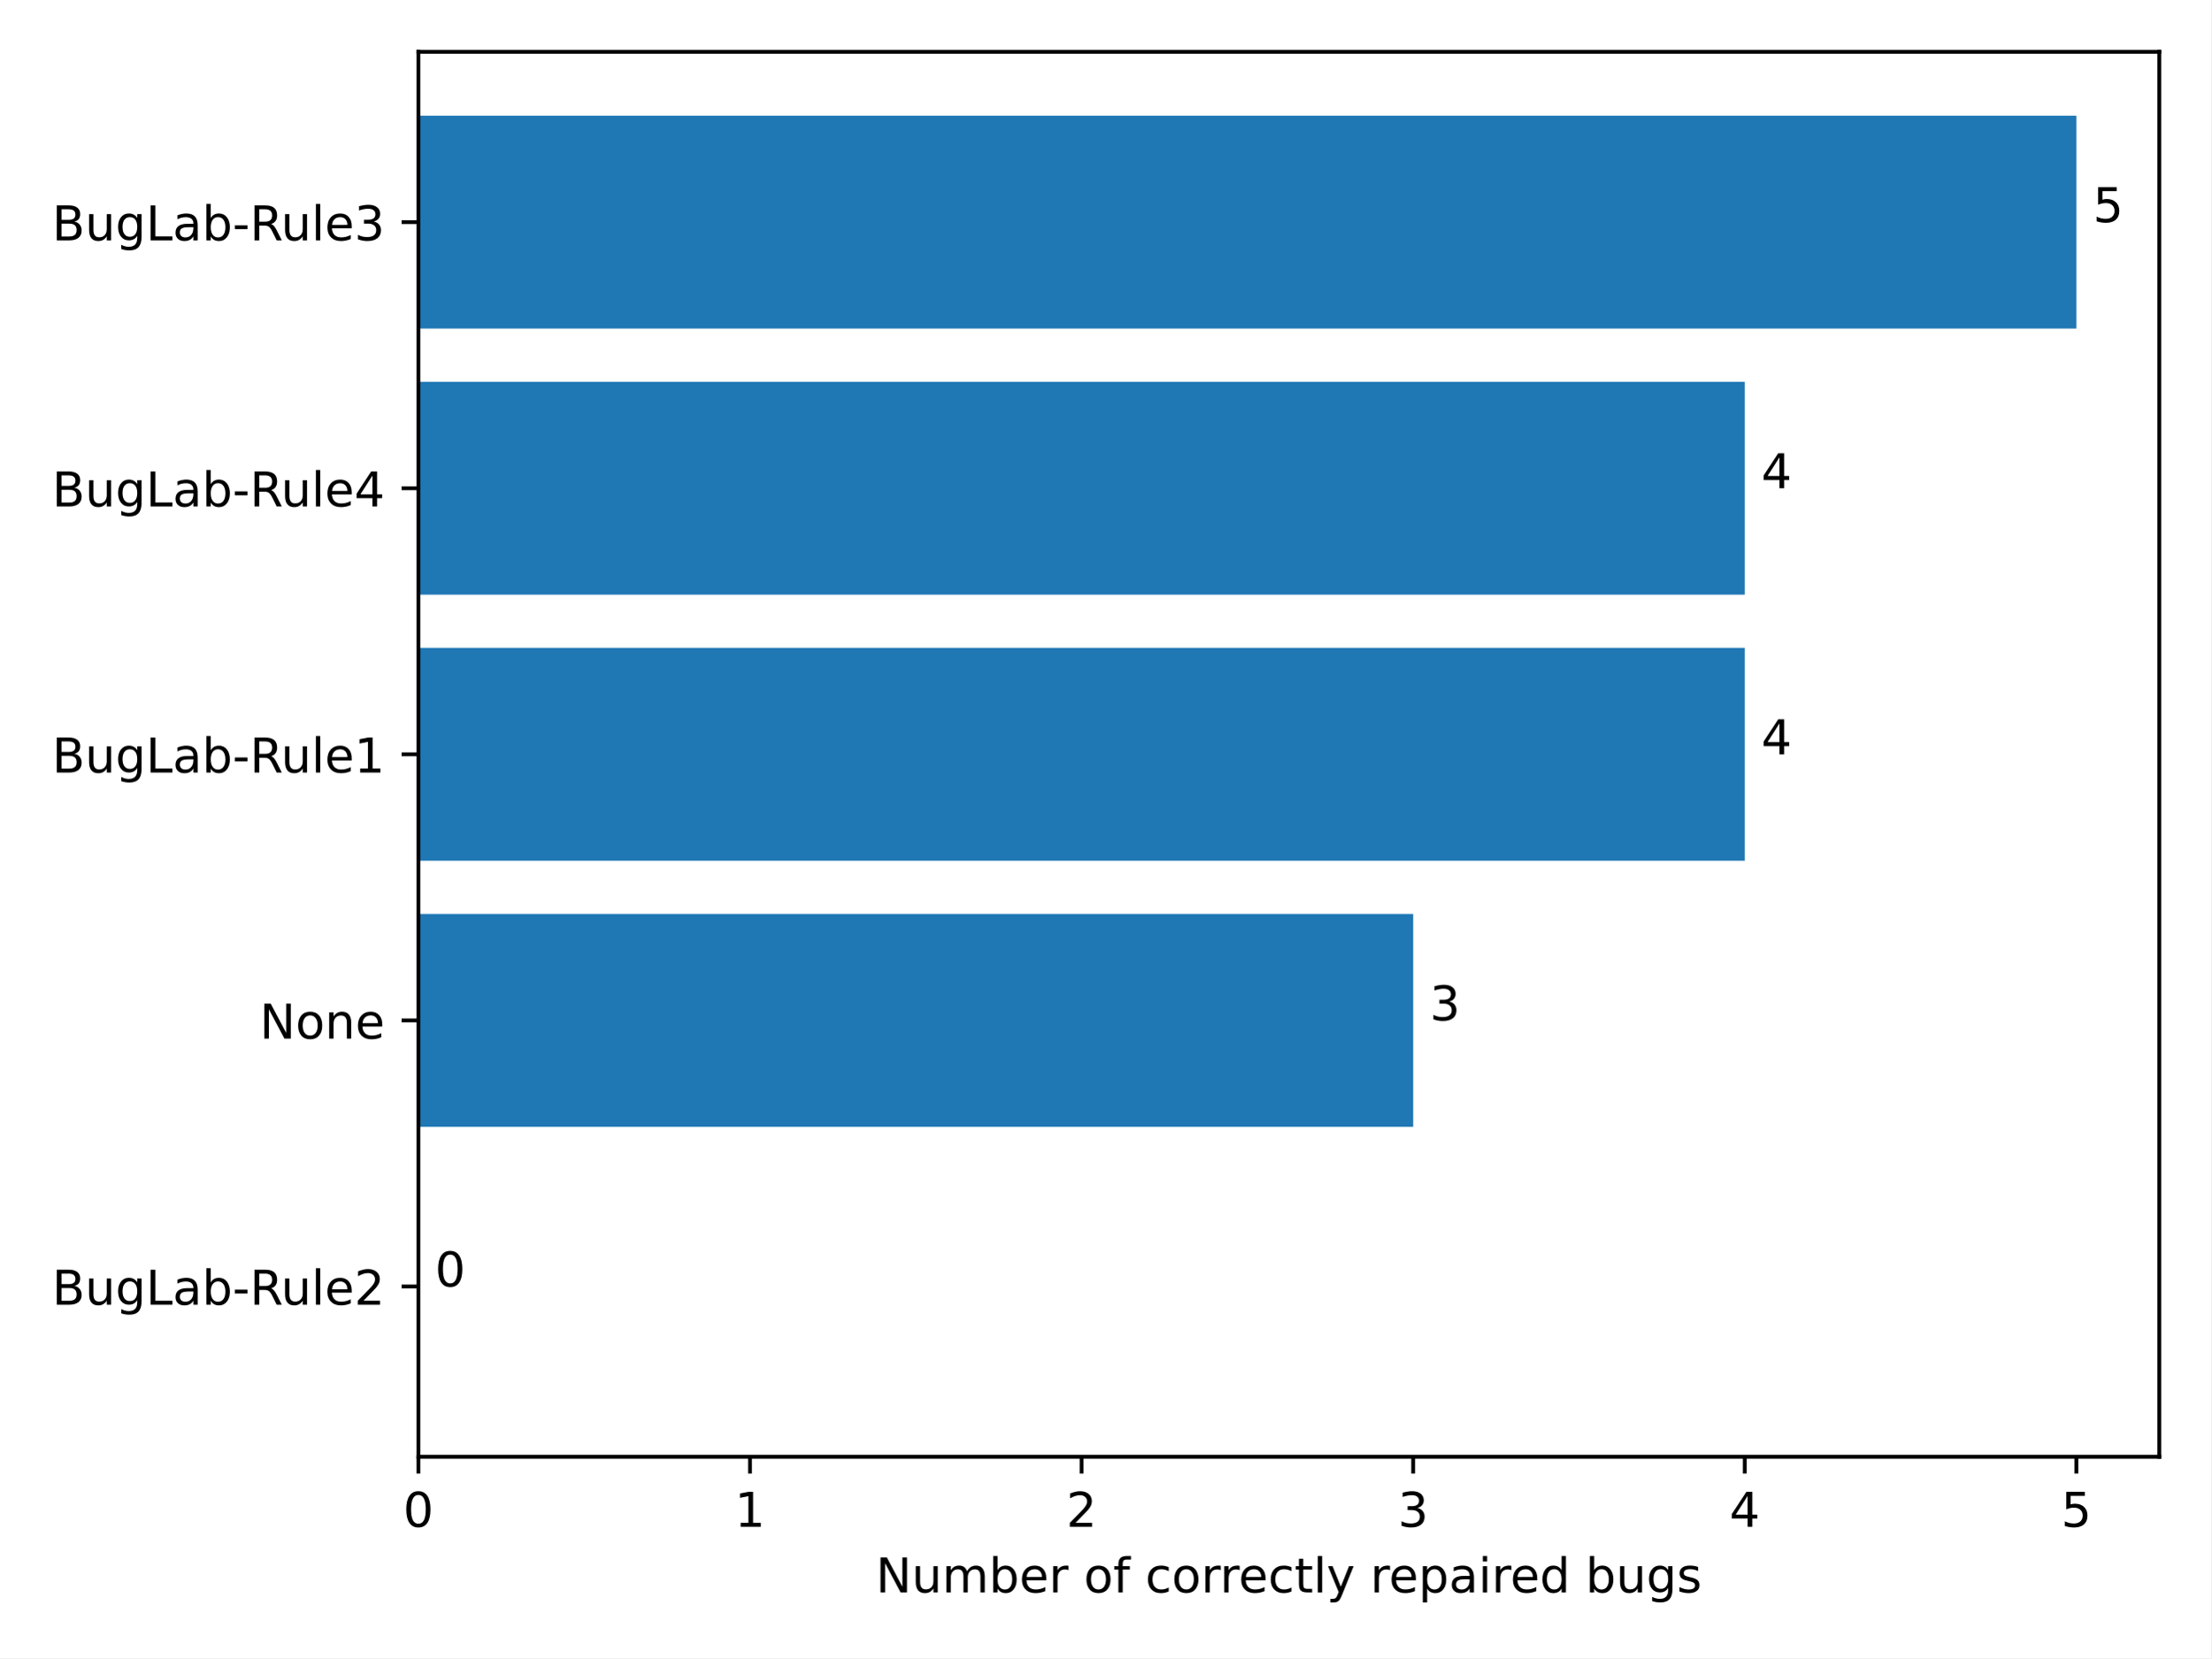
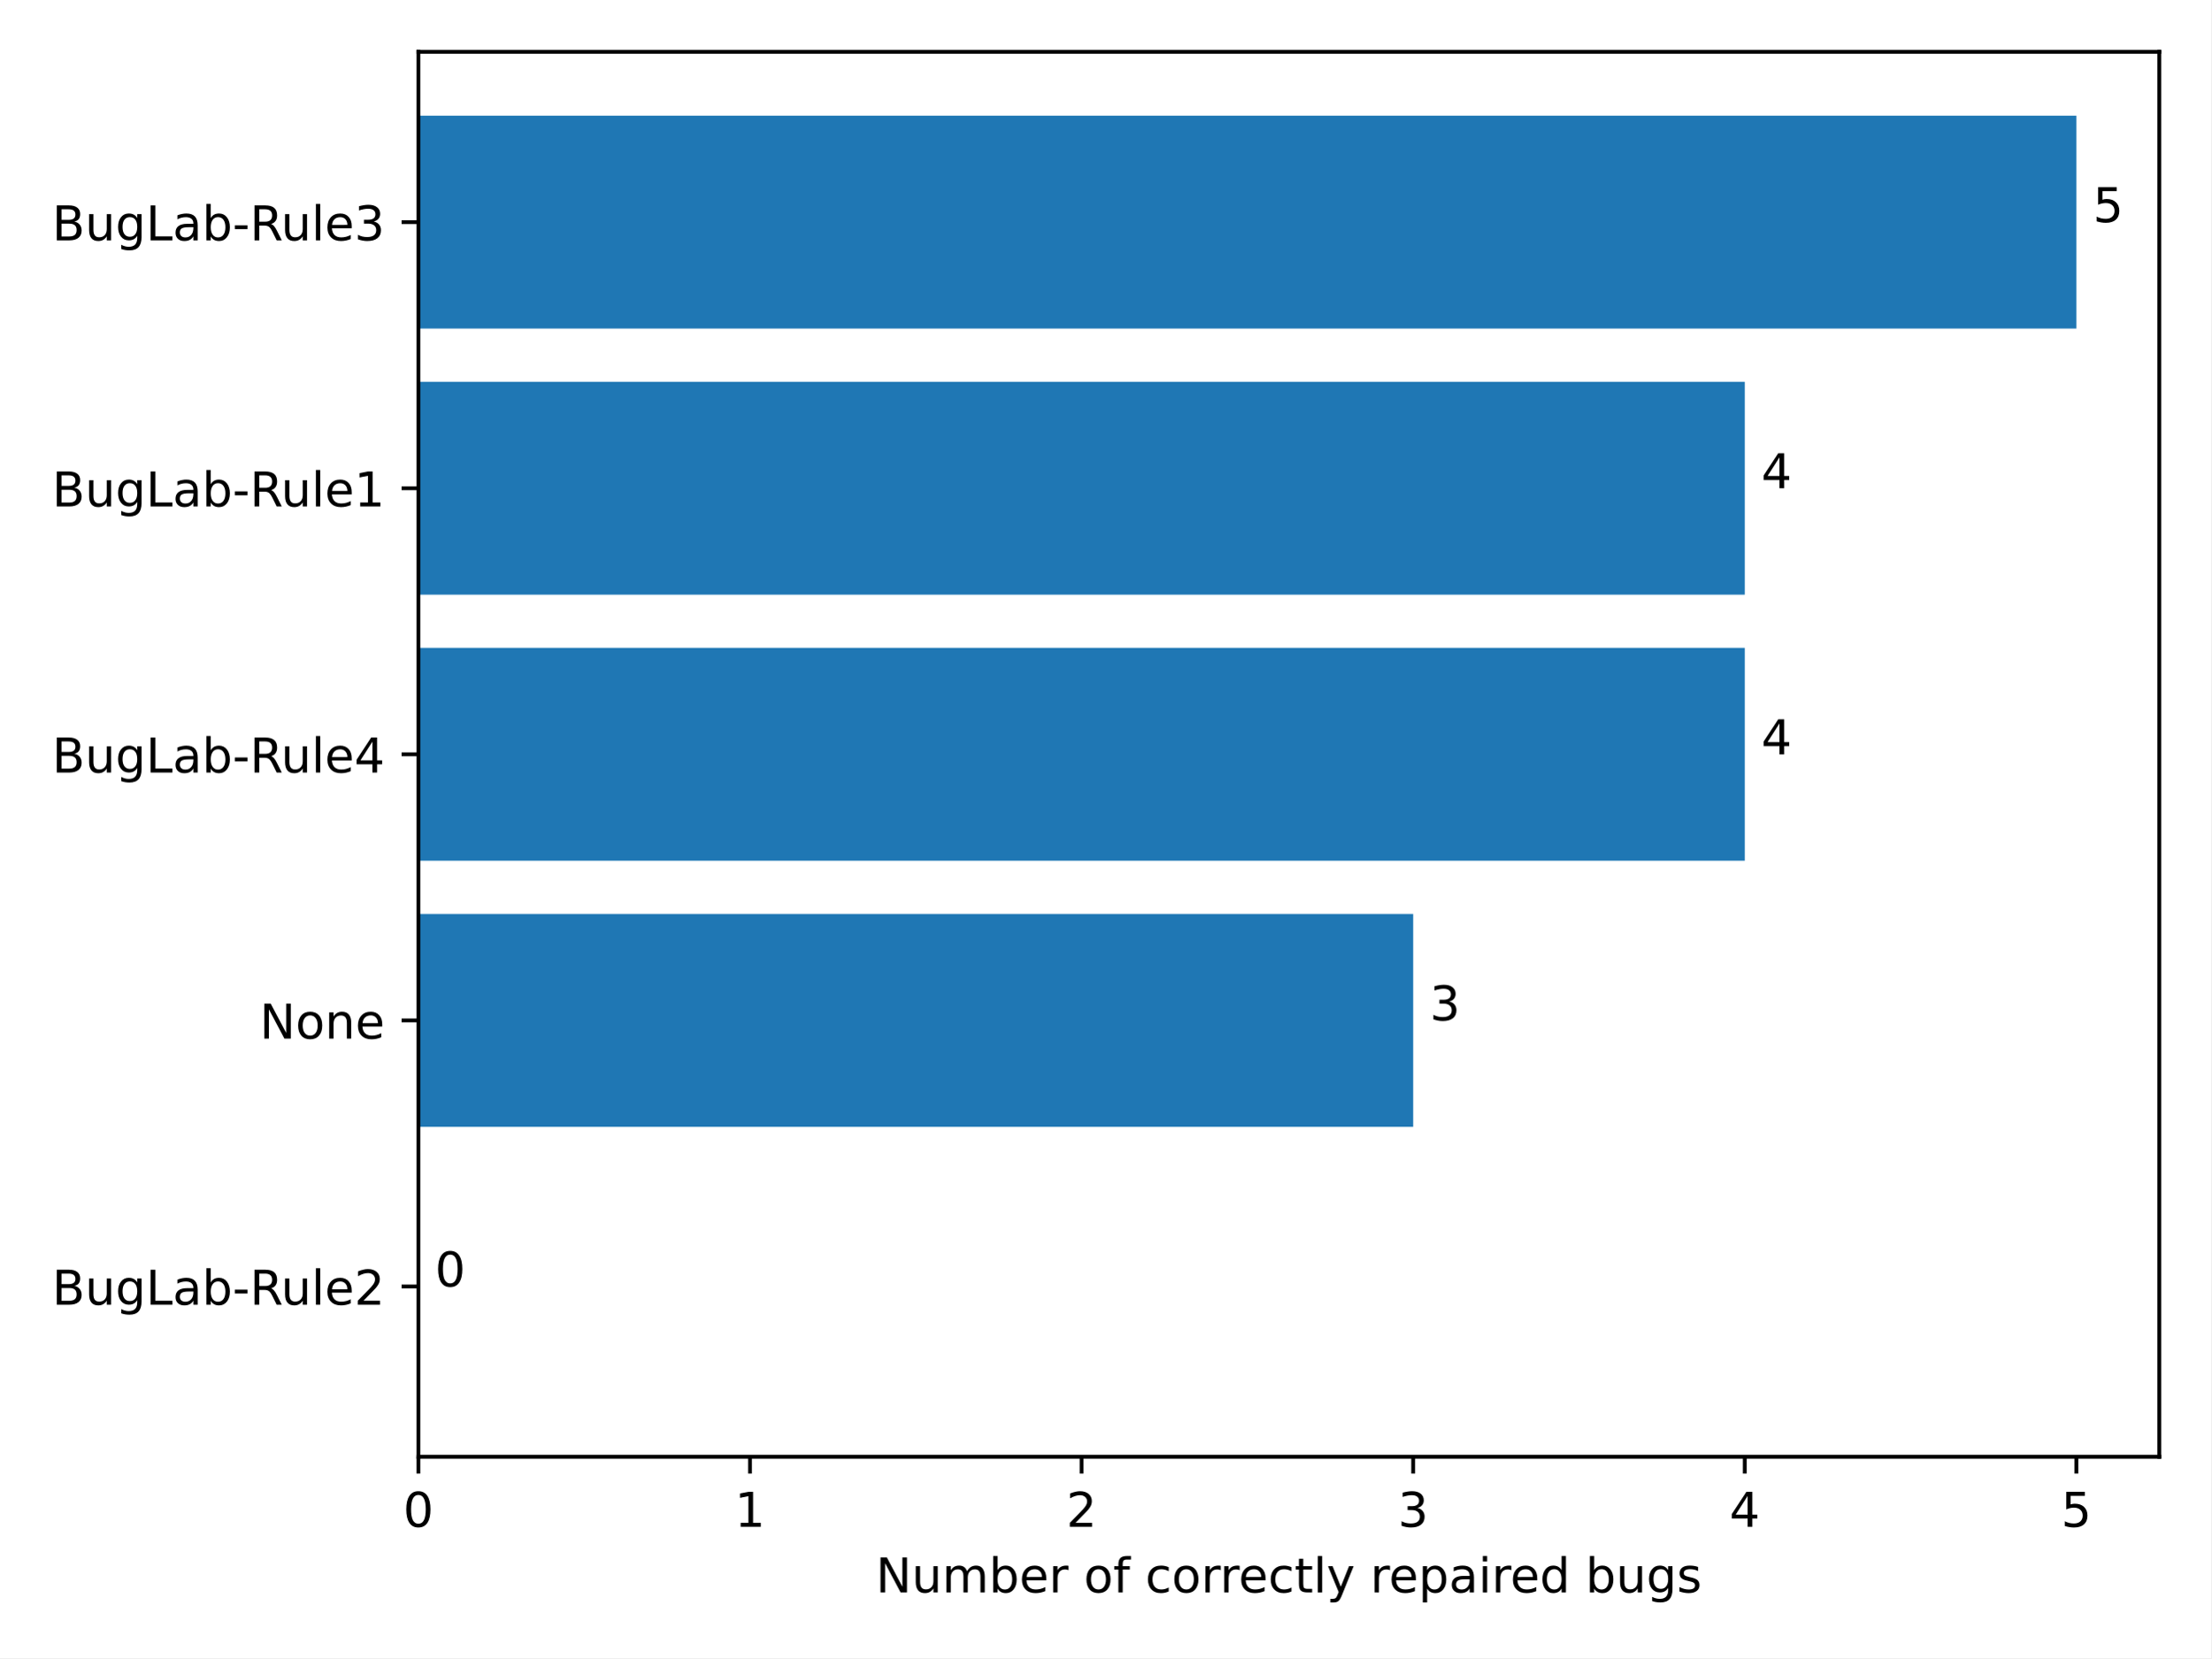
<svg xmlns="http://www.w3.org/2000/svg" xmlns:xlink="http://www.w3.org/1999/xlink" width="460.8pt" height="345.6pt" viewBox="0 0 460.8 345.6" version="1.1">
  <defs>
    <style type="text/css">*{stroke-linejoin: round; stroke-linecap: butt}</style>
  </defs>
  <g id="figure_1">
    <g id="patch_1">
      <path d="M 0 345.6  L 460.8 345.6  L 460.8 0  L 0 0  z " style="fill: #ffffff" />
    </g>
    <g id="axes_1">
      <g id="patch_2">
        <path d="M 87.19 303.64  L 450 303.64  L 450 10.8  L 87.19 10.8  z " style="fill: #ffffff" />
      </g>
      <g id="patch_3">
-         <path d="M 87.19 290.329  L 87.19 290.329  L 87.19 245.959  L 87.19 245.959  z " clip-path="url(#p3a4fc025d8)" style="fill: #1f77b4" />
+         <path d="M 87.19 290.329  L 87.19 290.329  L 87.19 245.959  L 87.19 245.959  z " clip-path="url(#pf0bc4fca4a)" style="fill: #1f77b4" />
      </g>
      <g id="patch_4">
-         <path d="M 87.19 234.867  L 294.51 234.867  L 294.51 190.497  L 87.19 190.497  z " clip-path="url(#p3a4fc025d8)" style="fill: #1f77b4" />
+         <path d="M 87.19 234.867  L 294.51 234.867  L 294.51 190.497  L 87.19 190.497  z " clip-path="url(#pf0bc4fca4a)" style="fill: #1f77b4" />
      </g>
      <g id="patch_5">
-         <path d="M 87.19 179.405  L 363.617 179.405  L 363.617 135.035  L 87.19 135.035  z " clip-path="url(#p3a4fc025d8)" style="fill: #1f77b4" />
+         <path d="M 87.19 179.405  L 363.617 179.405  L 363.617 135.035  L 87.19 135.035  z " clip-path="url(#pf0bc4fca4a)" style="fill: #1f77b4" />
      </g>
      <g id="patch_6">
-         <path d="M 87.19 123.943  L 363.617 123.943  L 363.617 79.573  L 87.19 79.573  z " clip-path="url(#p3a4fc025d8)" style="fill: #1f77b4" />
+         <path d="M 87.19 123.943  L 363.617 123.943  L 363.617 79.573  L 87.19 79.573  z " clip-path="url(#pf0bc4fca4a)" style="fill: #1f77b4" />
      </g>
      <g id="patch_7">
-         <path d="M 87.19 68.481  L 432.723 68.481  L 432.723 24.111  L 87.19 24.111  z " clip-path="url(#p3a4fc025d8)" style="fill: #1f77b4" />
+         <path d="M 87.19 68.481  L 432.723 68.481  L 432.723 24.111  L 87.19 24.111  z " clip-path="url(#pf0bc4fca4a)" style="fill: #1f77b4" />
      </g>
      <g id="matplotlib.axis_1">
        <g id="xtick_1">
          <g id="line2d_1">
            <defs>
-               <path id="m1f9bc4a2c1" d="M 0 0  L 0 3.5  " style="stroke: #000000; stroke-width: 0.8" />
+               <path id="m25736a47dc" d="M 0 0  L 0 3.5  " style="stroke: #000000; stroke-width: 0.8" />
            </defs>
            <g>
-               <use xlink:href="#m1f9bc4a2c1" x="87.19" y="303.64" style="stroke: #000000; stroke-width: 0.8" />
+               <use xlink:href="#m25736a47dc" x="87.19" y="303.64" style="stroke: #000000; stroke-width: 0.8" />
            </g>
          </g>
          <g id="text_1">
            <g transform="translate(84.00875 318.2384)scale(0.1 -0.1)">
              <defs>
                <path id="DejaVuSans-30" d="M 2034 4250  Q 1547 4250 1301 3770  Q 1056 3291 1056 2328  Q 1056 1369 1301 889  Q 1547 409 2034 409  Q 2525 409 2770 889  Q 3016 1369 3016 2328  Q 3016 3291 2770 3770  Q 2525 4250 2034 4250  z M 2034 4750  Q 2819 4750 3233 4129  Q 3647 3509 3647 2328  Q 3647 1150 3233 529  Q 2819 -91 2034 -91  Q 1250 -91 836 529  Q 422 1150 422 2328  Q 422 3509 836 4129  Q 1250 4750 2034 4750  z " transform="scale(0.015625)" />
              </defs>
              <use xlink:href="#DejaVuSans-30" />
            </g>
          </g>
        </g>
        <g id="xtick_2">
          <g id="line2d_2">
            <g>
-               <use xlink:href="#m1f9bc4a2c1" x="156.297" y="303.64" style="stroke: #000000; stroke-width: 0.8" />
+               <use xlink:href="#m25736a47dc" x="156.297" y="303.64" style="stroke: #000000; stroke-width: 0.8" />
            </g>
          </g>
          <g id="text_2">
            <g transform="translate(153.1154 318.2384)scale(0.1 -0.1)">
              <defs>
                <path id="DejaVuSans-31" d="M 794 531  L 1825 531  L 1825 4091  L 703 3866  L 703 4441  L 1819 4666  L 2450 4666  L 2450 531  L 3481 531  L 3481 0  L 794 0  L 794 531  z " transform="scale(0.015625)" />
              </defs>
              <use xlink:href="#DejaVuSans-31" />
            </g>
          </g>
        </g>
        <g id="xtick_3">
          <g id="line2d_3">
            <g>
-               <use xlink:href="#m1f9bc4a2c1" x="225.403" y="303.64" style="stroke: #000000; stroke-width: 0.8" />
+               <use xlink:href="#m25736a47dc" x="225.403" y="303.64" style="stroke: #000000; stroke-width: 0.8" />
            </g>
          </g>
          <g id="text_3">
            <g transform="translate(222.2221 318.2384)scale(0.1 -0.1)">
              <defs>
                <path id="DejaVuSans-32" d="M 1228 531  L 3431 531  L 3431 0  L 469 0  L 469 531  Q 828 903 1448 1529  Q 2069 2156 2228 2338  Q 2531 2678 2651 2914  Q 2772 3150 2772 3378  Q 2772 3750 2511 3984  Q 2250 4219 1831 4219  Q 1534 4219 1204 4116  Q 875 4013 500 3803  L 500 4441  Q 881 4594 1212 4672  Q 1544 4750 1819 4750  Q 2544 4750 2975 4387  Q 3406 4025 3406 3419  Q 3406 3131 3298 2873  Q 3191 2616 2906 2266  Q 2828 2175 2409 1742  Q 1991 1309 1228 531  z " transform="scale(0.015625)" />
              </defs>
              <use xlink:href="#DejaVuSans-32" />
            </g>
          </g>
        </g>
        <g id="xtick_4">
          <g id="line2d_4">
            <g>
-               <use xlink:href="#m1f9bc4a2c1" x="294.51" y="303.64" style="stroke: #000000; stroke-width: 0.8" />
+               <use xlink:href="#m25736a47dc" x="294.51" y="303.64" style="stroke: #000000; stroke-width: 0.8" />
            </g>
          </g>
          <g id="text_4">
            <g transform="translate(291.3288 318.2384)scale(0.1 -0.1)">
              <defs>
                <path id="DejaVuSans-33" d="M 2597 2516  Q 3050 2419 3304 2112  Q 3559 1806 3559 1356  Q 3559 666 3084 287  Q 2609 -91 1734 -91  Q 1441 -91 1130 -33  Q 819 25 488 141  L 488 750  Q 750 597 1062 519  Q 1375 441 1716 441  Q 2309 441 2620 675  Q 2931 909 2931 1356  Q 2931 1769 2642 2001  Q 2353 2234 1838 2234  L 1294 2234  L 1294 2753  L 1863 2753  Q 2328 2753 2575 2939  Q 2822 3125 2822 3475  Q 2822 3834 2567 4026  Q 2313 4219 1838 4219  Q 1578 4219 1281 4162  Q 984 4106 628 3988  L 628 4550  Q 988 4650 1302 4700  Q 1616 4750 1894 4750  Q 2613 4750 3031 4423  Q 3450 4097 3450 3541  Q 3450 3153 3228 2886  Q 3006 2619 2597 2516  z " transform="scale(0.015625)" />
              </defs>
              <use xlink:href="#DejaVuSans-33" />
            </g>
          </g>
        </g>
        <g id="xtick_5">
          <g id="line2d_5">
            <g>
-               <use xlink:href="#m1f9bc4a2c1" x="363.617" y="303.64" style="stroke: #000000; stroke-width: 0.8" />
+               <use xlink:href="#m25736a47dc" x="363.617" y="303.64" style="stroke: #000000; stroke-width: 0.8" />
            </g>
          </g>
          <g id="text_5">
            <g transform="translate(360.4354 318.2384)scale(0.1 -0.1)">
              <defs>
                <path id="DejaVuSans-34" d="M 2419 4116  L 825 1625  L 2419 1625  L 2419 4116  z M 2253 4666  L 3047 4666  L 3047 1625  L 3713 1625  L 3713 1100  L 3047 1100  L 3047 0  L 2419 0  L 2419 1100  L 313 1100  L 313 1709  L 2253 4666  z " transform="scale(0.015625)" />
              </defs>
              <use xlink:href="#DejaVuSans-34" />
            </g>
          </g>
        </g>
        <g id="xtick_6">
          <g id="line2d_6">
            <g>
-               <use xlink:href="#m1f9bc4a2c1" x="432.723" y="303.64" style="stroke: #000000; stroke-width: 0.8" />
+               <use xlink:href="#m25736a47dc" x="432.723" y="303.64" style="stroke: #000000; stroke-width: 0.8" />
            </g>
          </g>
          <g id="text_6">
            <g transform="translate(429.5421 318.2384)scale(0.1 -0.1)">
              <defs>
                <path id="DejaVuSans-35" d="M 691 4666  L 3169 4666  L 3169 4134  L 1269 4134  L 1269 2991  Q 1406 3038 1543 3061  Q 1681 3084 1819 3084  Q 2600 3084 3056 2656  Q 3513 2228 3513 1497  Q 3513 744 3044 326  Q 2575 -91 1722 -91  Q 1428 -91 1123 -41  Q 819 9 494 109  L 494 744  Q 775 591 1075 516  Q 1375 441 1709 441  Q 2250 441 2565 725  Q 2881 1009 2881 1497  Q 2881 1984 2565 2268  Q 2250 2553 1709 2553  Q 1456 2553 1204 2497  Q 953 2441 691 2322  L 691 4666  z " transform="scale(0.015625)" />
              </defs>
              <use xlink:href="#DejaVuSans-35" />
            </g>
          </g>
        </g>
        <g id="text_7">
          <g transform="translate(182.5169 331.9166)scale(0.1 -0.1)">
            <defs>
              <path id="DejaVuSans-4e" d="M 628 4666  L 1478 4666  L 3547 763  L 3547 4666  L 4159 4666  L 4159 0  L 3309 0  L 1241 3903  L 1241 0  L 628 0  L 628 4666  z " transform="scale(0.015625)" />
              <path id="DejaVuSans-75" d="M 544 1381  L 544 3500  L 1119 3500  L 1119 1403  Q 1119 906 1312 657  Q 1506 409 1894 409  Q 2359 409 2629 706  Q 2900 1003 2900 1516  L 2900 3500  L 3475 3500  L 3475 0  L 2900 0  L 2900 538  Q 2691 219 2414 64  Q 2138 -91 1772 -91  Q 1169 -91 856 284  Q 544 659 544 1381  z M 1991 3584  L 1991 3584  z " transform="scale(0.015625)" />
              <path id="DejaVuSans-6d" d="M 3328 2828  Q 3544 3216 3844 3400  Q 4144 3584 4550 3584  Q 5097 3584 5394 3201  Q 5691 2819 5691 2113  L 5691 0  L 5113 0  L 5113 2094  Q 5113 2597 4934 2840  Q 4756 3084 4391 3084  Q 3944 3084 3684 2787  Q 3425 2491 3425 1978  L 3425 0  L 2847 0  L 2847 2094  Q 2847 2600 2669 2842  Q 2491 3084 2119 3084  Q 1678 3084 1418 2786  Q 1159 2488 1159 1978  L 1159 0  L 581 0  L 581 3500  L 1159 3500  L 1159 2956  Q 1356 3278 1631 3431  Q 1906 3584 2284 3584  Q 2666 3584 2933 3390  Q 3200 3197 3328 2828  z " transform="scale(0.015625)" />
              <path id="DejaVuSans-62" d="M 3116 1747  Q 3116 2381 2855 2742  Q 2594 3103 2138 3103  Q 1681 3103 1420 2742  Q 1159 2381 1159 1747  Q 1159 1113 1420 752  Q 1681 391 2138 391  Q 2594 391 2855 752  Q 3116 1113 3116 1747  z M 1159 2969  Q 1341 3281 1617 3432  Q 1894 3584 2278 3584  Q 2916 3584 3314 3078  Q 3713 2572 3713 1747  Q 3713 922 3314 415  Q 2916 -91 2278 -91  Q 1894 -91 1617 61  Q 1341 213 1159 525  L 1159 0  L 581 0  L 581 4863  L 1159 4863  L 1159 2969  z " transform="scale(0.015625)" />
              <path id="DejaVuSans-65" d="M 3597 1894  L 3597 1613  L 953 1613  Q 991 1019 1311 708  Q 1631 397 2203 397  Q 2534 397 2845 478  Q 3156 559 3463 722  L 3463 178  Q 3153 47 2828 -22  Q 2503 -91 2169 -91  Q 1331 -91 842 396  Q 353 884 353 1716  Q 353 2575 817 3079  Q 1281 3584 2069 3584  Q 2775 3584 3186 3129  Q 3597 2675 3597 1894  z M 3022 2063  Q 3016 2534 2758 2815  Q 2500 3097 2075 3097  Q 1594 3097 1305 2825  Q 1016 2553 972 2059  L 3022 2063  z " transform="scale(0.015625)" />
              <path id="DejaVuSans-72" d="M 2631 2963  Q 2534 3019 2420 3045  Q 2306 3072 2169 3072  Q 1681 3072 1420 2755  Q 1159 2438 1159 1844  L 1159 0  L 581 0  L 581 3500  L 1159 3500  L 1159 2956  Q 1341 3275 1631 3429  Q 1922 3584 2338 3584  Q 2397 3584 2469 3576  Q 2541 3569 2628 3553  L 2631 2963  z " transform="scale(0.015625)" />
              <path id="DejaVuSans-20" transform="scale(0.015625)" />
              <path id="DejaVuSans-6f" d="M 1959 3097  Q 1497 3097 1228 2736  Q 959 2375 959 1747  Q 959 1119 1226 758  Q 1494 397 1959 397  Q 2419 397 2687 759  Q 2956 1122 2956 1747  Q 2956 2369 2687 2733  Q 2419 3097 1959 3097  z M 1959 3584  Q 2709 3584 3137 3096  Q 3566 2609 3566 1747  Q 3566 888 3137 398  Q 2709 -91 1959 -91  Q 1206 -91 779 398  Q 353 888 353 1747  Q 353 2609 779 3096  Q 1206 3584 1959 3584  z " transform="scale(0.015625)" />
              <path id="DejaVuSans-66" d="M 2375 4863  L 2375 4384  L 1825 4384  Q 1516 4384 1395 4259  Q 1275 4134 1275 3809  L 1275 3500  L 2222 3500  L 2222 3053  L 1275 3053  L 1275 0  L 697 0  L 697 3053  L 147 3053  L 147 3500  L 697 3500  L 697 3744  Q 697 4328 969 4595  Q 1241 4863 1831 4863  L 2375 4863  z " transform="scale(0.015625)" />
              <path id="DejaVuSans-63" d="M 3122 3366  L 3122 2828  Q 2878 2963 2633 3030  Q 2388 3097 2138 3097  Q 1578 3097 1268 2742  Q 959 2388 959 1747  Q 959 1106 1268 751  Q 1578 397 2138 397  Q 2388 397 2633 464  Q 2878 531 3122 666  L 3122 134  Q 2881 22 2623 -34  Q 2366 -91 2075 -91  Q 1284 -91 818 406  Q 353 903 353 1747  Q 353 2603 823 3093  Q 1294 3584 2113 3584  Q 2378 3584 2631 3529  Q 2884 3475 3122 3366  z " transform="scale(0.015625)" />
              <path id="DejaVuSans-74" d="M 1172 4494  L 1172 3500  L 2356 3500  L 2356 3053  L 1172 3053  L 1172 1153  Q 1172 725 1289 603  Q 1406 481 1766 481  L 2356 481  L 2356 0  L 1766 0  Q 1100 0 847 248  Q 594 497 594 1153  L 594 3053  L 172 3053  L 172 3500  L 594 3500  L 594 4494  L 1172 4494  z " transform="scale(0.015625)" />
              <path id="DejaVuSans-6c" d="M 603 4863  L 1178 4863  L 1178 0  L 603 0  L 603 4863  z " transform="scale(0.015625)" />
              <path id="DejaVuSans-79" d="M 2059 -325  Q 1816 -950 1584 -1140  Q 1353 -1331 966 -1331  L 506 -1331  L 506 -850  L 844 -850  Q 1081 -850 1212 -737  Q 1344 -625 1503 -206  L 1606 56  L 191 3500  L 800 3500  L 1894 763  L 2988 3500  L 3597 3500  L 2059 -325  z " transform="scale(0.015625)" />
              <path id="DejaVuSans-70" d="M 1159 525  L 1159 -1331  L 581 -1331  L 581 3500  L 1159 3500  L 1159 2969  Q 1341 3281 1617 3432  Q 1894 3584 2278 3584  Q 2916 3584 3314 3078  Q 3713 2572 3713 1747  Q 3713 922 3314 415  Q 2916 -91 2278 -91  Q 1894 -91 1617 61  Q 1341 213 1159 525  z M 3116 1747  Q 3116 2381 2855 2742  Q 2594 3103 2138 3103  Q 1681 3103 1420 2742  Q 1159 2381 1159 1747  Q 1159 1113 1420 752  Q 1681 391 2138 391  Q 2594 391 2855 752  Q 3116 1113 3116 1747  z " transform="scale(0.015625)" />
              <path id="DejaVuSans-61" d="M 2194 1759  Q 1497 1759 1228 1600  Q 959 1441 959 1056  Q 959 750 1161 570  Q 1363 391 1709 391  Q 2188 391 2477 730  Q 2766 1069 2766 1631  L 2766 1759  L 2194 1759  z M 3341 1997  L 3341 0  L 2766 0  L 2766 531  Q 2569 213 2275 61  Q 1981 -91 1556 -91  Q 1019 -91 701 211  Q 384 513 384 1019  Q 384 1609 779 1909  Q 1175 2209 1959 2209  L 2766 2209  L 2766 2266  Q 2766 2663 2505 2880  Q 2244 3097 1772 3097  Q 1472 3097 1187 3025  Q 903 2953 641 2809  L 641 3341  Q 956 3463 1253 3523  Q 1550 3584 1831 3584  Q 2591 3584 2966 3190  Q 3341 2797 3341 1997  z " transform="scale(0.015625)" />
              <path id="DejaVuSans-69" d="M 603 3500  L 1178 3500  L 1178 0  L 603 0  L 603 3500  z M 603 4863  L 1178 4863  L 1178 4134  L 603 4134  L 603 4863  z " transform="scale(0.015625)" />
              <path id="DejaVuSans-64" d="M 2906 2969  L 2906 4863  L 3481 4863  L 3481 0  L 2906 0  L 2906 525  Q 2725 213 2448 61  Q 2172 -91 1784 -91  Q 1150 -91 751 415  Q 353 922 353 1747  Q 353 2572 751 3078  Q 1150 3584 1784 3584  Q 2172 3584 2448 3432  Q 2725 3281 2906 2969  z M 947 1747  Q 947 1113 1208 752  Q 1469 391 1925 391  Q 2381 391 2643 752  Q 2906 1113 2906 1747  Q 2906 2381 2643 2742  Q 2381 3103 1925 3103  Q 1469 3103 1208 2742  Q 947 2381 947 1747  z " transform="scale(0.015625)" />
              <path id="DejaVuSans-67" d="M 2906 1791  Q 2906 2416 2648 2759  Q 2391 3103 1925 3103  Q 1463 3103 1205 2759  Q 947 2416 947 1791  Q 947 1169 1205 825  Q 1463 481 1925 481  Q 2391 481 2648 825  Q 2906 1169 2906 1791  z M 3481 434  Q 3481 -459 3084 -895  Q 2688 -1331 1869 -1331  Q 1566 -1331 1297 -1286  Q 1028 -1241 775 -1147  L 775 -588  Q 1028 -725 1275 -790  Q 1522 -856 1778 -856  Q 2344 -856 2625 -561  Q 2906 -266 2906 331  L 2906 616  Q 2728 306 2450 153  Q 2172 0 1784 0  Q 1141 0 747 490  Q 353 981 353 1791  Q 353 2603 747 3093  Q 1141 3584 1784 3584  Q 2172 3584 2450 3431  Q 2728 3278 2906 2969  L 2906 3500  L 3481 3500  L 3481 434  z " transform="scale(0.015625)" />
              <path id="DejaVuSans-73" d="M 2834 3397  L 2834 2853  Q 2591 2978 2328 3040  Q 2066 3103 1784 3103  Q 1356 3103 1142 2972  Q 928 2841 928 2578  Q 928 2378 1081 2264  Q 1234 2150 1697 2047  L 1894 2003  Q 2506 1872 2764 1633  Q 3022 1394 3022 966  Q 3022 478 2636 193  Q 2250 -91 1575 -91  Q 1294 -91 989 -36  Q 684 19 347 128  L 347 722  Q 666 556 975 473  Q 1284 391 1588 391  Q 1994 391 2212 530  Q 2431 669 2431 922  Q 2431 1156 2273 1281  Q 2116 1406 1581 1522  L 1381 1569  Q 847 1681 609 1914  Q 372 2147 372 2553  Q 372 3047 722 3315  Q 1072 3584 1716 3584  Q 2034 3584 2315 3537  Q 2597 3491 2834 3397  z " transform="scale(0.015625)" />
            </defs>
            <use xlink:href="#DejaVuSans-4e" />
            <use xlink:href="#DejaVuSans-75" x="74.805" />
            <use xlink:href="#DejaVuSans-6d" x="138.184" />
            <use xlink:href="#DejaVuSans-62" x="235.596" />
            <use xlink:href="#DejaVuSans-65" x="299.072" />
            <use xlink:href="#DejaVuSans-72" x="360.596" />
            <use xlink:href="#DejaVuSans-20" x="401.709" />
            <use xlink:href="#DejaVuSans-6f" x="433.496" />
            <use xlink:href="#DejaVuSans-66" x="494.678" />
            <use xlink:href="#DejaVuSans-20" x="529.883" />
            <use xlink:href="#DejaVuSans-63" x="561.67" />
            <use xlink:href="#DejaVuSans-6f" x="616.65" />
            <use xlink:href="#DejaVuSans-72" x="677.832" />
            <use xlink:href="#DejaVuSans-72" x="717.195" />
            <use xlink:href="#DejaVuSans-65" x="756.059" />
            <use xlink:href="#DejaVuSans-63" x="817.582" />
            <use xlink:href="#DejaVuSans-74" x="872.562" />
            <use xlink:href="#DejaVuSans-6c" x="911.771" />
            <use xlink:href="#DejaVuSans-79" x="939.555" />
            <use xlink:href="#DejaVuSans-20" x="998.734" />
            <use xlink:href="#DejaVuSans-72" x="1030.521" />
            <use xlink:href="#DejaVuSans-65" x="1069.385" />
            <use xlink:href="#DejaVuSans-70" x="1130.908" />
            <use xlink:href="#DejaVuSans-61" x="1194.385" />
            <use xlink:href="#DejaVuSans-69" x="1255.664" />
            <use xlink:href="#DejaVuSans-72" x="1283.447" />
            <use xlink:href="#DejaVuSans-65" x="1322.311" />
            <use xlink:href="#DejaVuSans-64" x="1383.834" />
            <use xlink:href="#DejaVuSans-20" x="1447.311" />
            <use xlink:href="#DejaVuSans-62" x="1479.098" />
            <use xlink:href="#DejaVuSans-75" x="1542.574" />
            <use xlink:href="#DejaVuSans-67" x="1605.953" />
            <use xlink:href="#DejaVuSans-73" x="1669.43" />
          </g>
        </g>
      </g>
      <g id="matplotlib.axis_2">
        <g id="ytick_1">
          <g id="line2d_7">
            <defs>
-               <path id="m0b1900bb41" d="M 0 0  L -3.5 0  " style="stroke: #000000; stroke-width: 0.8" />
+               <path id="m703ee0efed" d="M 0 0  L -3.5 0  " style="stroke: #000000; stroke-width: 0.8" />
            </defs>
            <g>
-               <use xlink:href="#m0b1900bb41" x="87.19" y="268.144" style="stroke: #000000; stroke-width: 0.8" />
+               <use xlink:href="#m703ee0efed" x="87.19" y="268.144" style="stroke: #000000; stroke-width: 0.8" />
            </g>
          </g>
          <g id="text_8">
            <g transform="translate(10.85719 271.9435)scale(0.1 -0.1)">
              <defs>
                <path id="DejaVuSans-42" d="M 1259 2228  L 1259 519  L 2272 519  Q 2781 519 3026 730  Q 3272 941 3272 1375  Q 3272 1813 3026 2020  Q 2781 2228 2272 2228  L 1259 2228  z M 1259 4147  L 1259 2741  L 2194 2741  Q 2656 2741 2882 2914  Q 3109 3088 3109 3444  Q 3109 3797 2882 3972  Q 2656 4147 2194 4147  L 1259 4147  z M 628 4666  L 2241 4666  Q 2963 4666 3353 4366  Q 3744 4066 3744 3513  Q 3744 3084 3544 2831  Q 3344 2578 2956 2516  Q 3422 2416 3680 2098  Q 3938 1781 3938 1306  Q 3938 681 3513 340  Q 3088 0 2303 0  L 628 0  L 628 4666  z " transform="scale(0.015625)" />
                <path id="DejaVuSans-4c" d="M 628 4666  L 1259 4666  L 1259 531  L 3531 531  L 3531 0  L 628 0  L 628 4666  z " transform="scale(0.015625)" />
                <path id="DejaVuSans-2d" d="M 313 2009  L 1997 2009  L 1997 1497  L 313 1497  L 313 2009  z " transform="scale(0.015625)" />
                <path id="DejaVuSans-52" d="M 2841 2188  Q 3044 2119 3236 1894  Q 3428 1669 3622 1275  L 4263 0  L 3584 0  L 2988 1197  Q 2756 1666 2539 1819  Q 2322 1972 1947 1972  L 1259 1972  L 1259 0  L 628 0  L 628 4666  L 2053 4666  Q 2853 4666 3247 4331  Q 3641 3997 3641 3322  Q 3641 2881 3436 2590  Q 3231 2300 2841 2188  z M 1259 4147  L 1259 2491  L 2053 2491  Q 2509 2491 2742 2702  Q 2975 2913 2975 3322  Q 2975 3731 2742 3939  Q 2509 4147 2053 4147  L 1259 4147  z " transform="scale(0.015625)" />
              </defs>
              <use xlink:href="#DejaVuSans-42" />
              <use xlink:href="#DejaVuSans-75" x="68.604" />
              <use xlink:href="#DejaVuSans-67" x="131.982" />
              <use xlink:href="#DejaVuSans-4c" x="195.459" />
              <use xlink:href="#DejaVuSans-61" x="251.172" />
              <use xlink:href="#DejaVuSans-62" x="312.451" />
              <use xlink:href="#DejaVuSans-2d" x="375.928" />
              <use xlink:href="#DejaVuSans-52" x="412.012" />
              <use xlink:href="#DejaVuSans-75" x="476.994" />
              <use xlink:href="#DejaVuSans-6c" x="540.373" />
              <use xlink:href="#DejaVuSans-65" x="568.156" />
              <use xlink:href="#DejaVuSans-32" x="629.68" />
            </g>
          </g>
        </g>
        <g id="ytick_2">
          <g id="line2d_8">
            <g>
-               <use xlink:href="#m0b1900bb41" x="87.19" y="212.682" style="stroke: #000000; stroke-width: 0.8" />
+               <use xlink:href="#m703ee0efed" x="87.19" y="212.682" style="stroke: #000000; stroke-width: 0.8" />
            </g>
          </g>
          <g id="text_9">
            <g transform="translate(54.09938 216.4813)scale(0.1 -0.1)">
              <defs>
                <path id="DejaVuSans-6e" d="M 3513 2113  L 3513 0  L 2938 0  L 2938 2094  Q 2938 2591 2744 2837  Q 2550 3084 2163 3084  Q 1697 3084 1428 2787  Q 1159 2491 1159 1978  L 1159 0  L 581 0  L 581 3500  L 1159 3500  L 1159 2956  Q 1366 3272 1645 3428  Q 1925 3584 2291 3584  Q 2894 3584 3203 3211  Q 3513 2838 3513 2113  z " transform="scale(0.015625)" />
              </defs>
              <use xlink:href="#DejaVuSans-4e" />
              <use xlink:href="#DejaVuSans-6f" x="74.805" />
              <use xlink:href="#DejaVuSans-6e" x="135.986" />
              <use xlink:href="#DejaVuSans-65" x="199.365" />
            </g>
          </g>
        </g>
        <g id="ytick_3">
          <g id="line2d_9">
            <g>
-               <use xlink:href="#m0b1900bb41" x="87.19" y="157.22" style="stroke: #000000; stroke-width: 0.8" />
+               <use xlink:href="#m703ee0efed" x="87.19" y="157.22" style="stroke: #000000; stroke-width: 0.8" />
            </g>
          </g>
          <g id="text_10">
            <g transform="translate(10.85719 161.0192)scale(0.1 -0.1)">
              <use xlink:href="#DejaVuSans-42" />
              <use xlink:href="#DejaVuSans-75" x="68.604" />
              <use xlink:href="#DejaVuSans-67" x="131.982" />
              <use xlink:href="#DejaVuSans-4c" x="195.459" />
              <use xlink:href="#DejaVuSans-61" x="251.172" />
              <use xlink:href="#DejaVuSans-62" x="312.451" />
              <use xlink:href="#DejaVuSans-2d" x="375.928" />
              <use xlink:href="#DejaVuSans-52" x="412.012" />
              <use xlink:href="#DejaVuSans-75" x="476.994" />
              <use xlink:href="#DejaVuSans-6c" x="540.373" />
              <use xlink:href="#DejaVuSans-65" x="568.156" />
-               <use xlink:href="#DejaVuSans-31" x="629.68" />
+               <use xlink:href="#DejaVuSans-34" x="629.68" />
            </g>
          </g>
        </g>
        <g id="ytick_4">
          <g id="line2d_10">
            <g>
-               <use xlink:href="#m0b1900bb41" x="87.19" y="101.758" style="stroke: #000000; stroke-width: 0.8" />
+               <use xlink:href="#m703ee0efed" x="87.19" y="101.758" style="stroke: #000000; stroke-width: 0.8" />
            </g>
          </g>
          <g id="text_11">
            <g transform="translate(10.85719 105.5571)scale(0.1 -0.1)">
              <use xlink:href="#DejaVuSans-42" />
              <use xlink:href="#DejaVuSans-75" x="68.604" />
              <use xlink:href="#DejaVuSans-67" x="131.982" />
              <use xlink:href="#DejaVuSans-4c" x="195.459" />
              <use xlink:href="#DejaVuSans-61" x="251.172" />
              <use xlink:href="#DejaVuSans-62" x="312.451" />
              <use xlink:href="#DejaVuSans-2d" x="375.928" />
              <use xlink:href="#DejaVuSans-52" x="412.012" />
              <use xlink:href="#DejaVuSans-75" x="476.994" />
              <use xlink:href="#DejaVuSans-6c" x="540.373" />
              <use xlink:href="#DejaVuSans-65" x="568.156" />
-               <use xlink:href="#DejaVuSans-34" x="629.68" />
+               <use xlink:href="#DejaVuSans-31" x="629.68" />
            </g>
          </g>
        </g>
        <g id="ytick_5">
          <g id="line2d_11">
            <g>
-               <use xlink:href="#m0b1900bb41" x="87.19" y="46.296" style="stroke: #000000; stroke-width: 0.8" />
+               <use xlink:href="#m703ee0efed" x="87.19" y="46.296" style="stroke: #000000; stroke-width: 0.8" />
            </g>
          </g>
          <g id="text_12">
            <g transform="translate(10.85719 50.09498)scale(0.1 -0.1)">
              <use xlink:href="#DejaVuSans-42" />
              <use xlink:href="#DejaVuSans-75" x="68.604" />
              <use xlink:href="#DejaVuSans-67" x="131.982" />
              <use xlink:href="#DejaVuSans-4c" x="195.459" />
              <use xlink:href="#DejaVuSans-61" x="251.172" />
              <use xlink:href="#DejaVuSans-62" x="312.451" />
              <use xlink:href="#DejaVuSans-2d" x="375.928" />
              <use xlink:href="#DejaVuSans-52" x="412.012" />
              <use xlink:href="#DejaVuSans-75" x="476.994" />
              <use xlink:href="#DejaVuSans-6c" x="540.373" />
              <use xlink:href="#DejaVuSans-65" x="568.156" />
              <use xlink:href="#DejaVuSans-33" x="629.68" />
            </g>
          </g>
        </g>
      </g>
      <g id="patch_8">
        <path d="M 87.19 303.64  L 87.19 10.8  " style="fill: none; stroke: #000000; stroke-width: 0.8; stroke-linejoin: miter; stroke-linecap: square" />
      </g>
      <g id="patch_9">
        <path d="M 450 303.64  L 450 10.8  " style="fill: none; stroke: #000000; stroke-width: 0.8; stroke-linejoin: miter; stroke-linecap: square" />
      </g>
      <g id="patch_10">
        <path d="M 87.19 303.64  L 450 303.64  " style="fill: none; stroke: #000000; stroke-width: 0.8; stroke-linejoin: miter; stroke-linecap: square" />
      </g>
      <g id="patch_11">
        <path d="M 87.19 10.8  L 450 10.8  " style="fill: none; stroke: #000000; stroke-width: 0.8; stroke-linejoin: miter; stroke-linecap: square" />
      </g>
      <g id="text_13">
        <g transform="translate(90.64533 268.1442)scale(0.1 -0.1)">
          <use xlink:href="#DejaVuSans-30" />
        </g>
      </g>
      <g id="text_14">
        <g transform="translate(297.9653 212.6821)scale(0.1 -0.1)">
          <use xlink:href="#DejaVuSans-33" />
        </g>
      </g>
      <g id="text_15">
        <g transform="translate(367.072 157.22)scale(0.1 -0.1)">
          <use xlink:href="#DejaVuSans-34" />
        </g>
      </g>
      <g id="text_16">
        <g transform="translate(367.072 101.7579)scale(0.1 -0.1)">
          <use xlink:href="#DejaVuSans-34" />
        </g>
      </g>
      <g id="text_17">
        <g transform="translate(436.1787 46.29576)scale(0.1 -0.1)">
          <use xlink:href="#DejaVuSans-35" />
        </g>
      </g>
    </g>
  </g>
  <defs>
-     <clipPath id="p3a4fc025d8">
+     <clipPath id="pf0bc4fca4a">
      <rect x="87.19" y="10.8" width="362.81" height="292.84" />
    </clipPath>
  </defs>
</svg>
